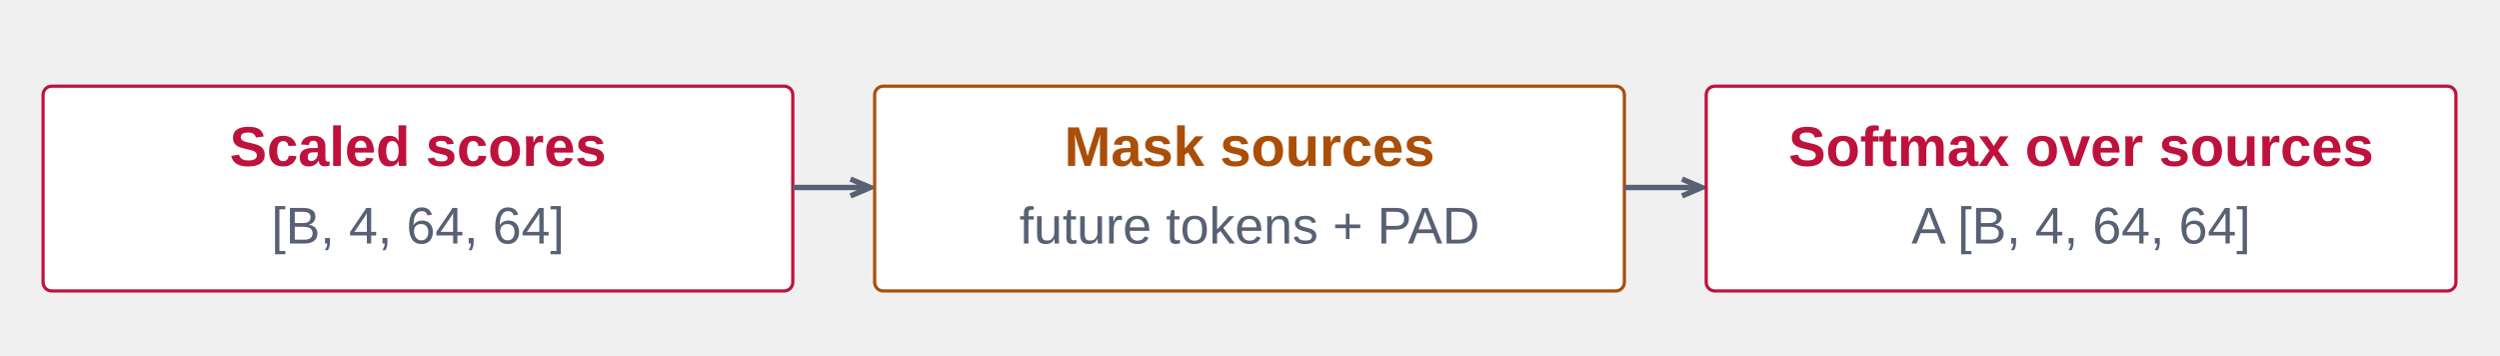
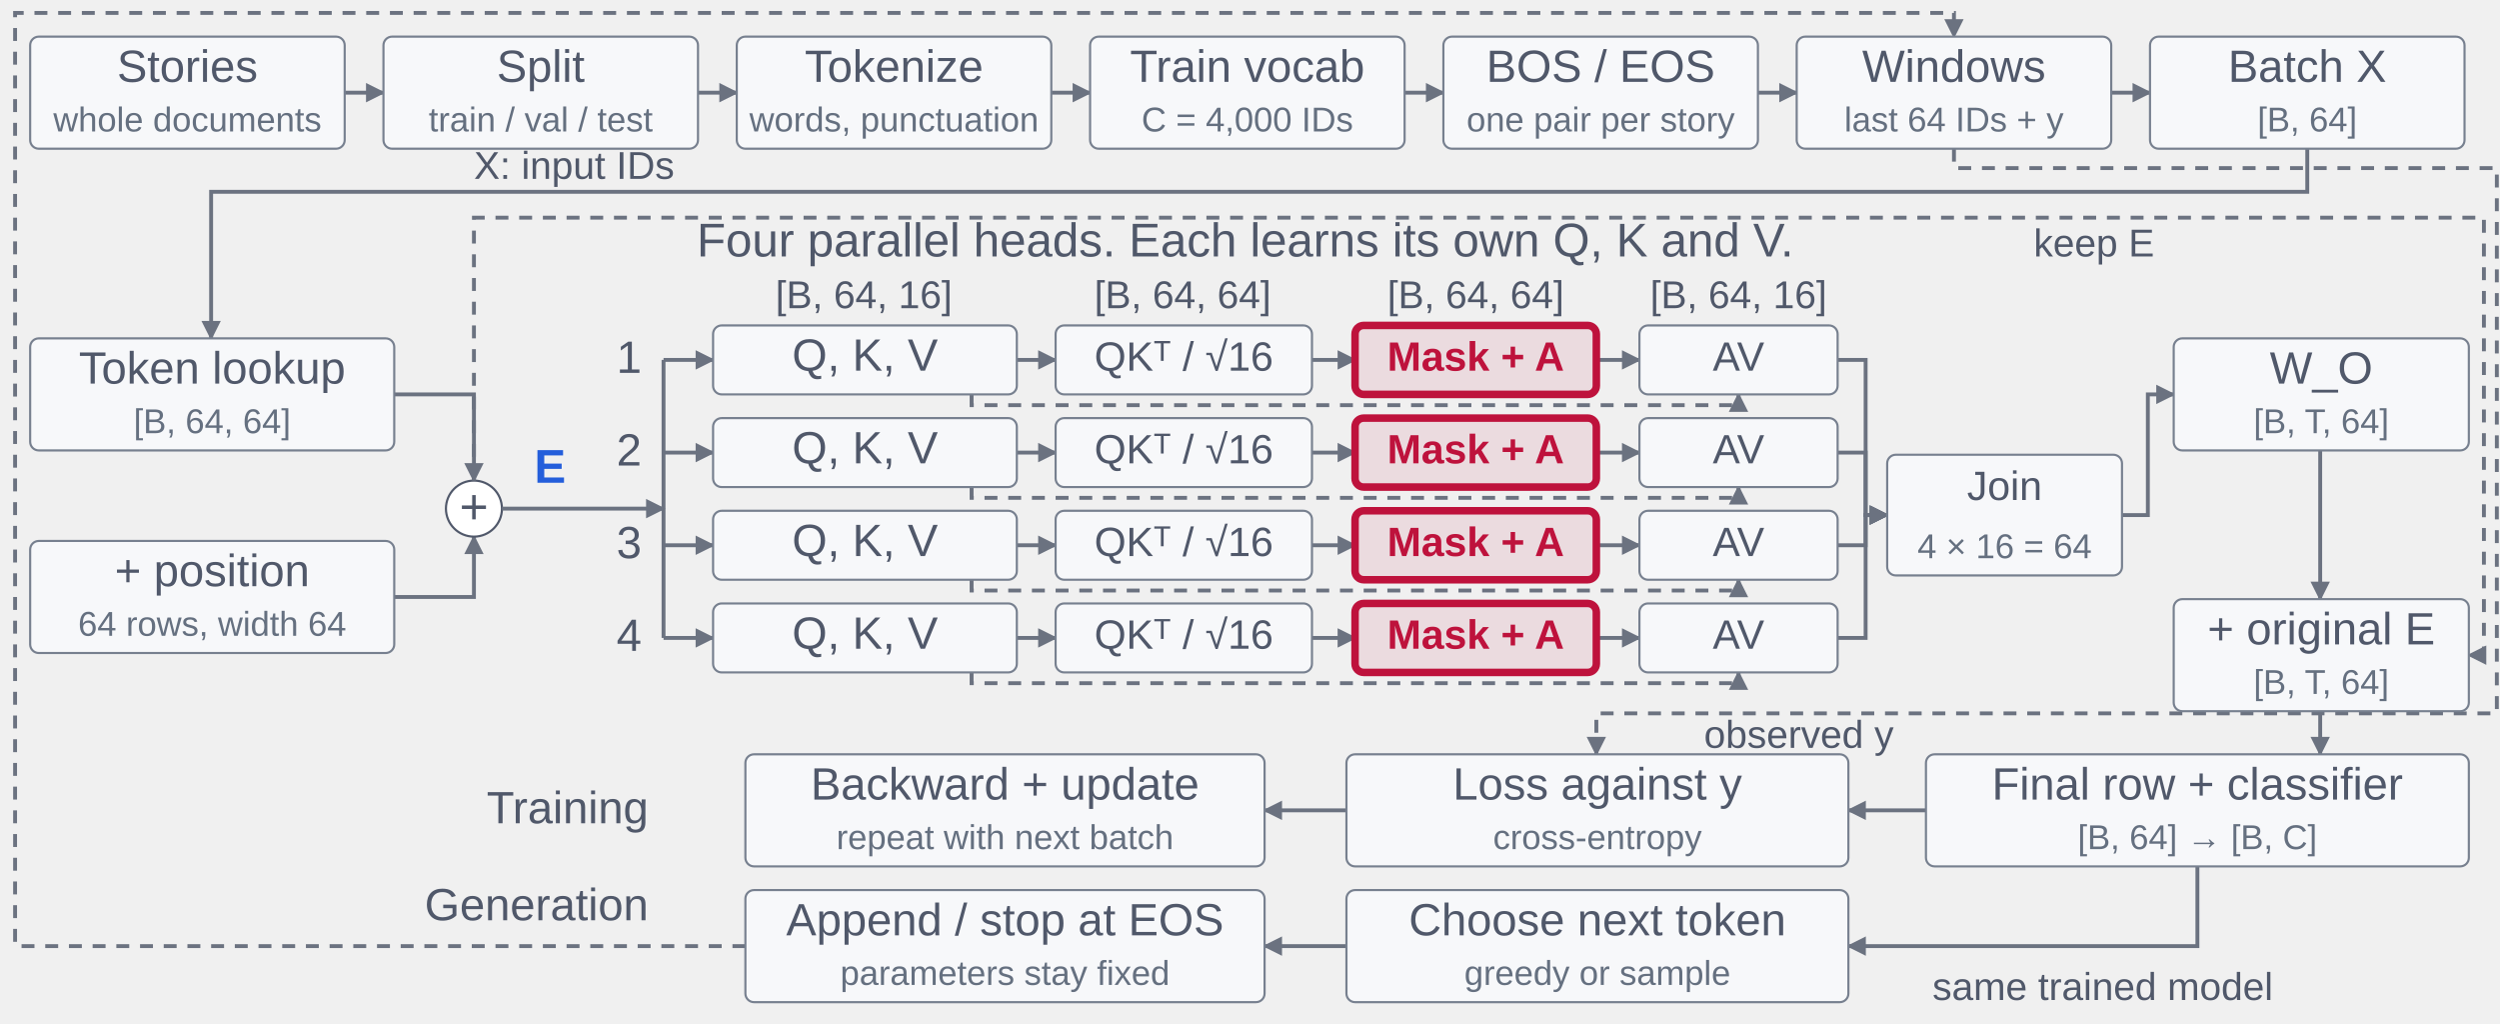
- <svg xmlns="http://www.w3.org/2000/svg" viewBox="0 0 1160 165" role="img" aria-label="Scaled scores → Mask sources → Softmax over sources" style="font-family:Avenir Next,Segoe UI,Arial,sans-serif">
-   <g>
-     <rect x="20.0" y="40" width="348.0" height="95" rx="4" fill="white" stroke="#be123c" stroke-width="1.5" />
-     <text x="194.0" y="77" font-size="26" fill="#be123c" text-anchor="middle" font-weight="650">Scaled scores</text>
-     <text x="194.0" y="113" font-size="24" fill="#586174" text-anchor="middle" font-weight="500">[B, 4, 64, 64]</text>
-   </g>
-   <path d="M368.0 87 L404.0 87 M394.789 90.894 L404.0 87 L394.789 83.106" fill="none" stroke="#586174" stroke-width="2.5" />
-   <g>
-     <rect x="406.0" y="40" width="348.0" height="95" rx="4" fill="white" stroke="#aa4e08" stroke-width="1.5" />
-     <text x="580.0" y="77" font-size="26" fill="#aa4e08" text-anchor="middle" font-weight="650">Mask sources</text>
-     <text x="580.0" y="113" font-size="24" fill="#586174" text-anchor="middle" font-weight="500">future tokens + PAD</text>
-   </g>
-   <path d="M754.0 87 L790.0 87 M780.789 90.894 L790.0 87 L780.789 83.106" fill="none" stroke="#586174" stroke-width="2.5" />
-   <g>
-     <rect x="792.0" y="40" width="348.0" height="95" rx="4" fill="white" stroke="#be123c" stroke-width="1.5" />
-     <text x="966.0" y="77" font-size="26" fill="#be123c" text-anchor="middle" font-weight="650">Softmax over sources</text>
-     <text x="966.0" y="113" font-size="24" fill="#586174" text-anchor="middle" font-weight="500">A [B, 4, 64, 64]</text>
+ <svg xmlns="http://www.w3.org/2000/svg" viewBox="0 0 1160 475" role="img" aria-label="Complete TinyStories pipeline; highlighted: weights0, weights1, weights2, weights3" data-pipeline="tinystories" data-focus="weights0 weights1 weights2 weights3" style="font-family:Avenir Next,Segoe UI,Arial,sans-serif">
+   <defs>
+     <marker id="ts-s04-cap-weights-arrow" viewBox="0 0 10 10" refX="9" refY="5" markerWidth="5" markerHeight="5" orient="auto-start-reverse">
+       <path d="M0 0L10 5L0 10Z" fill="#6b7280" />
+     </marker>
+   </defs>
+   <path data-edge="stories:split" d="M160 43H178" fill="none" stroke="#6b7280" stroke-width="1.8" marker-end="url(#ts-s04-cap-weights-arrow)" />
+   <path data-edge="split:tokens" d="M324 43H342" fill="none" stroke="#6b7280" stroke-width="1.8" marker-end="url(#ts-s04-cap-weights-arrow)" />
+   <path data-edge="tokens:vocab" d="M488 43H506" fill="none" stroke="#6b7280" stroke-width="1.8" marker-end="url(#ts-s04-cap-weights-arrow)" />
+   <path data-edge="vocab:boundaries" d="M652 43H670" fill="none" stroke="#6b7280" stroke-width="1.8" marker-end="url(#ts-s04-cap-weights-arrow)" />
+   <path data-edge="boundaries:windows" d="M816 43H834" fill="none" stroke="#6b7280" stroke-width="1.8" marker-end="url(#ts-s04-cap-weights-arrow)" />
+   <path data-edge="windows:batch" d="M980 43H998" fill="none" stroke="#6b7280" stroke-width="1.8" marker-end="url(#ts-s04-cap-weights-arrow)" />
+   <path data-edge="batch:lookup" d="M1071 69V89H98V157" fill="none" stroke="#6b7280" stroke-width="1.8" marker-end="url(#ts-s04-cap-weights-arrow)" />
+   <text x="220" y="83" font-size="18" text-anchor="start" fill="#50586a" font-weight="500">X: input IDs</text>
+   <path data-edge="windows:loss" d="M907 69V78H1159V331H741V350" fill="none" stroke="#6b7280" stroke-width="1.8" stroke-dasharray="6 5" marker-end="url(#ts-s04-cap-weights-arrow)" />
+   <text x="835" y="347" font-size="18" text-anchor="middle" fill="#50586a" font-weight="500">observed y</text>
+   <path data-edge="lookup:E" d="M183 183H220V223" fill="none" stroke="#6b7280" stroke-width="1.8" marker-end="url(#ts-s04-cap-weights-arrow)" />
+   <path data-edge="position:E" d="M183 277H220V249" fill="none" stroke="#6b7280" stroke-width="1.8" marker-end="url(#ts-s04-cap-weights-arrow)" />
+   <circle cx="220" cy="236" r="13" fill="white" stroke="#50586a" />
+   <text x="220" y="243" font-size="23" text-anchor="middle" fill="#50586a" font-weight="500">+</text>
+   <text x="248" y="224" font-size="22" text-anchor="start" fill="#245edb" font-weight="650">E</text>
+   <path data-edge="E:qkv" d="M233 236H308" fill="none" stroke="#6b7280" stroke-width="1.8" marker-end="url(#ts-s04-cap-weights-arrow)" />
+   <path d="M308 167V296" fill="none" stroke="#6b7280" stroke-width="1.8" />
+   <text x="578" y="119" font-size="22" text-anchor="middle" fill="#50586a" font-weight="500">Four parallel heads. Each learns its own Q, K and V.</text>
+   <text x="401" y="143" font-size="18" text-anchor="middle" fill="#50586a" font-weight="500">[B, 64, 16]</text>
+   <text x="549" y="143" font-size="18" text-anchor="middle" fill="#50586a" font-weight="500">[B, 64, 64]</text>
+   <text x="685" y="143" font-size="18" text-anchor="middle" fill="#50586a" font-weight="500">[B, 64, 64]</text>
+   <text x="807" y="143" font-size="18" text-anchor="middle" fill="#50586a" font-weight="500">[B, 64, 16]</text>
+   <text x="292" y="173" font-size="21" text-anchor="middle" fill="#50586a" font-weight="500">1</text>
+   <path data-edge="E:qkv0" d="M308 167H331" fill="none" stroke="#6b7280" stroke-width="1.8" marker-end="url(#ts-s04-cap-weights-arrow)" />
+   <path data-edge="qkv0:scores0" d="M472 167H490" fill="none" stroke="#6b7280" stroke-width="1.8" marker-end="url(#ts-s04-cap-weights-arrow)" />
+   <path data-edge="scores0:weights0" d="M609 167H629" fill="none" stroke="#6b7280" stroke-width="1.8" marker-end="url(#ts-s04-cap-weights-arrow)" />
+   <path data-edge="weights0:mix0" d="M741 167H761" fill="none" stroke="#6b7280" stroke-width="1.8" marker-end="url(#ts-s04-cap-weights-arrow)" />
+   <path data-edge="qkv0:mix0" d="M451 183V188H807V183" fill="none" stroke="#6b7280" stroke-width="1.8" stroke-dasharray="6 5" marker-end="url(#ts-s04-cap-weights-arrow)" />
+   <path data-edge="mix0:join" d="M853 167H866V239H876" fill="none" stroke="#6b7280" stroke-width="1.8" marker-end="url(#ts-s04-cap-weights-arrow)" />
+   <text x="292" y="216" font-size="21" text-anchor="middle" fill="#50586a" font-weight="500">2</text>
+   <path data-edge="E:qkv1" d="M308 210H331" fill="none" stroke="#6b7280" stroke-width="1.8" marker-end="url(#ts-s04-cap-weights-arrow)" />
+   <path data-edge="qkv1:scores1" d="M472 210H490" fill="none" stroke="#6b7280" stroke-width="1.8" marker-end="url(#ts-s04-cap-weights-arrow)" />
+   <path data-edge="scores1:weights1" d="M609 210H629" fill="none" stroke="#6b7280" stroke-width="1.8" marker-end="url(#ts-s04-cap-weights-arrow)" />
+   <path data-edge="weights1:mix1" d="M741 210H761" fill="none" stroke="#6b7280" stroke-width="1.8" marker-end="url(#ts-s04-cap-weights-arrow)" />
+   <path data-edge="qkv1:mix1" d="M451 226V231H807V226" fill="none" stroke="#6b7280" stroke-width="1.8" stroke-dasharray="6 5" marker-end="url(#ts-s04-cap-weights-arrow)" />
+   <path data-edge="mix1:join" d="M853 210H866V239H876" fill="none" stroke="#6b7280" stroke-width="1.8" marker-end="url(#ts-s04-cap-weights-arrow)" />
+   <text x="292" y="259" font-size="21" text-anchor="middle" fill="#50586a" font-weight="500">3</text>
+   <path data-edge="E:qkv2" d="M308 253H331" fill="none" stroke="#6b7280" stroke-width="1.8" marker-end="url(#ts-s04-cap-weights-arrow)" />
+   <path data-edge="qkv2:scores2" d="M472 253H490" fill="none" stroke="#6b7280" stroke-width="1.8" marker-end="url(#ts-s04-cap-weights-arrow)" />
+   <path data-edge="scores2:weights2" d="M609 253H629" fill="none" stroke="#6b7280" stroke-width="1.8" marker-end="url(#ts-s04-cap-weights-arrow)" />
+   <path data-edge="weights2:mix2" d="M741 253H761" fill="none" stroke="#6b7280" stroke-width="1.8" marker-end="url(#ts-s04-cap-weights-arrow)" />
+   <path data-edge="qkv2:mix2" d="M451 269V274H807V269" fill="none" stroke="#6b7280" stroke-width="1.8" stroke-dasharray="6 5" marker-end="url(#ts-s04-cap-weights-arrow)" />
+   <path data-edge="mix2:join" d="M853 253H866V239H876" fill="none" stroke="#6b7280" stroke-width="1.8" marker-end="url(#ts-s04-cap-weights-arrow)" />
+   <text x="292" y="302" font-size="21" text-anchor="middle" fill="#50586a" font-weight="500">4</text>
+   <path data-edge="E:qkv3" d="M308 296H331" fill="none" stroke="#6b7280" stroke-width="1.8" marker-end="url(#ts-s04-cap-weights-arrow)" />
+   <path data-edge="qkv3:scores3" d="M472 296H490" fill="none" stroke="#6b7280" stroke-width="1.8" marker-end="url(#ts-s04-cap-weights-arrow)" />
+   <path data-edge="scores3:weights3" d="M609 296H629" fill="none" stroke="#6b7280" stroke-width="1.8" marker-end="url(#ts-s04-cap-weights-arrow)" />
+   <path data-edge="weights3:mix3" d="M741 296H761" fill="none" stroke="#6b7280" stroke-width="1.8" marker-end="url(#ts-s04-cap-weights-arrow)" />
+   <path data-edge="qkv3:mix3" d="M451 312V317H807V312" fill="none" stroke="#6b7280" stroke-width="1.8" stroke-dasharray="6 5" marker-end="url(#ts-s04-cap-weights-arrow)" />
+   <path data-edge="mix3:join" d="M853 296H866V239H876" fill="none" stroke="#6b7280" stroke-width="1.8" marker-end="url(#ts-s04-cap-weights-arrow)" />
+   <path data-edge="join:project" d="M985 239H997V183H1009" fill="none" stroke="#6b7280" stroke-width="1.8" marker-end="url(#ts-s04-cap-weights-arrow)" />
+   <path data-edge="project:residual" d="M1077 209V278" fill="none" stroke="#6b7280" stroke-width="1.8" marker-end="url(#ts-s04-cap-weights-arrow)" />
+   <path data-edge="E:residual" d="M220 223V101H1153V304H1146" fill="none" stroke="#6b7280" stroke-width="1.8" stroke-dasharray="6 5" marker-end="url(#ts-s04-cap-weights-arrow)" />
+   <text x="972" y="119" font-size="18" text-anchor="middle" fill="#50586a" font-weight="500">keep E</text>
+   <path data-edge="residual:predict" d="M1077 330V350" fill="none" stroke="#6b7280" stroke-width="1.8" marker-end="url(#ts-s04-cap-weights-arrow)" />
+   <path data-edge="predict:loss" d="M894 376H858" fill="none" stroke="#6b7280" stroke-width="1.8" marker-end="url(#ts-s04-cap-weights-arrow)" />
+   <path data-edge="loss:train" d="M625 376H587" fill="none" stroke="#6b7280" stroke-width="1.8" marker-end="url(#ts-s04-cap-weights-arrow)" />
+   <text x="301" y="382" font-size="21" text-anchor="end" fill="#50586a" font-weight="500">Training</text>
+   <path data-edge="predict:decode" d="M1020 402V439H858" fill="none" stroke="#6b7280" stroke-width="1.8" marker-end="url(#ts-s04-cap-weights-arrow)" />
+   <path data-edge="decode:append" d="M625 439H587" fill="none" stroke="#6b7280" stroke-width="1.8" marker-end="url(#ts-s04-cap-weights-arrow)" />
+   <text x="301" y="427" font-size="21" text-anchor="end" fill="#50586a" font-weight="500">Generation</text>
+   <text x="897" y="464" font-size="18" text-anchor="start" fill="#50586a" font-weight="500">same trained model</text>
+   <path data-edge="append:windows" d="M346 439H7V6H907V17" fill="none" stroke="#6b7280" stroke-width="1.8" stroke-dasharray="6 5" marker-end="url(#ts-s04-cap-weights-arrow)" />
+   <g data-stage="stories" data-active="false">
+     <rect x="14" y="17" width="146" height="52" rx="4" fill="#f7f8fa" stroke="#77808f" stroke-width="1" />
+     <text x="87.0" y="38" font-size="21" text-anchor="middle" fill="#50586a" font-weight="500">Stories</text>
+     <text x="87.0" y="61" font-size="16" text-anchor="middle" fill="#657080" font-weight="500">whole documents</text>
+   </g>
+   <g data-stage="split" data-active="false">
+     <rect x="178" y="17" width="146" height="52" rx="4" fill="#f7f8fa" stroke="#77808f" stroke-width="1" />
+     <text x="251.0" y="38" font-size="21" text-anchor="middle" fill="#50586a" font-weight="500">Split</text>
+     <text x="251.0" y="61" font-size="16" text-anchor="middle" fill="#657080" font-weight="500">train / val / test</text>
+   </g>
+   <g data-stage="tokens" data-active="false">
+     <rect x="342" y="17" width="146" height="52" rx="4" fill="#f7f8fa" stroke="#77808f" stroke-width="1" />
+     <text x="415.0" y="38" font-size="21" text-anchor="middle" fill="#50586a" font-weight="500">Tokenize</text>
+     <text x="415.0" y="61" font-size="16" text-anchor="middle" fill="#657080" font-weight="500">words, punctuation</text>
+   </g>
+   <g data-stage="vocab" data-active="false">
+     <rect x="506" y="17" width="146" height="52" rx="4" fill="#f7f8fa" stroke="#77808f" stroke-width="1" />
+     <text x="579.0" y="38" font-size="21" text-anchor="middle" fill="#50586a" font-weight="500">Train vocab</text>
+     <text x="579.0" y="61" font-size="16" text-anchor="middle" fill="#657080" font-weight="500">C = 4,000 IDs</text>
+   </g>
+   <g data-stage="boundaries" data-active="false">
+     <rect x="670" y="17" width="146" height="52" rx="4" fill="#f7f8fa" stroke="#77808f" stroke-width="1" />
+     <text x="743.0" y="38" font-size="21" text-anchor="middle" fill="#50586a" font-weight="500">BOS / EOS</text>
+     <text x="743.0" y="61" font-size="16" text-anchor="middle" fill="#657080" font-weight="500">one pair per story</text>
+   </g>
+   <g data-stage="windows" data-active="false">
+     <rect x="834" y="17" width="146" height="52" rx="4" fill="#f7f8fa" stroke="#77808f" stroke-width="1" />
+     <text x="907.0" y="38" font-size="21" text-anchor="middle" fill="#50586a" font-weight="500">Windows</text>
+     <text x="907.0" y="61" font-size="16" text-anchor="middle" fill="#657080" font-weight="500">last 64 IDs + y</text>
+   </g>
+   <g data-stage="batch" data-active="false">
+     <rect x="998" y="17" width="146" height="52" rx="4" fill="#f7f8fa" stroke="#77808f" stroke-width="1" />
+     <text x="1071.0" y="38" font-size="21" text-anchor="middle" fill="#50586a" font-weight="500">Batch X</text>
+     <text x="1071.0" y="61" font-size="16" text-anchor="middle" fill="#657080" font-weight="500">[B, 64]</text>
+   </g>
+   <g data-stage="lookup" data-active="false">
+     <rect x="14" y="157" width="169" height="52" rx="4" fill="#f7f8fa" stroke="#77808f" stroke-width="1" />
+     <text x="98.5" y="178" font-size="21" text-anchor="middle" fill="#50586a" font-weight="500">Token lookup</text>
+     <text x="98.5" y="201" font-size="16" text-anchor="middle" fill="#657080" font-weight="500">[B, 64, 64]</text>
+   </g>
+   <g data-stage="position" data-active="false">
+     <rect x="14" y="251" width="169" height="52" rx="4" fill="#f7f8fa" stroke="#77808f" stroke-width="1" />
+     <text x="98.5" y="272" font-size="21" text-anchor="middle" fill="#50586a" font-weight="500">+ position</text>
+     <text x="98.5" y="295" font-size="16" text-anchor="middle" fill="#657080" font-weight="500">64 rows, width 64</text>
+   </g>
+   <g data-stage="qkv0" data-active="false">
+     <rect x="331" y="151" width="141" height="32" rx="4" fill="#f7f8fa" stroke="#77808f" stroke-width="1" />
+     <text x="401.5" y="172" font-size="21" text-anchor="middle" fill="#50586a" font-weight="500">Q, K, V</text>
+   </g>
+   <g data-stage="scores0" data-active="false">
+     <rect x="490" y="151" width="119" height="32" rx="4" fill="#f7f8fa" stroke="#77808f" stroke-width="1" />
+     <text x="549.5" y="172" font-size="19" text-anchor="middle" fill="#50586a" font-weight="500">QKᵀ / √16</text>
+   </g>
+   <g data-stage="weights0" data-active="true">
+     <rect x="629" y="151" width="112" height="32" rx="4" fill="#be123c17" stroke="#be123c" stroke-width="3.5" />
+     <text x="685.0" y="172" font-size="19" text-anchor="middle" fill="#be123c" font-weight="700">Mask + A</text>
+   </g>
+   <g data-stage="mix0" data-active="false">
+     <rect x="761" y="151" width="92" height="32" rx="4" fill="#f7f8fa" stroke="#77808f" stroke-width="1" />
+     <text x="807.0" y="172" font-size="19" text-anchor="middle" fill="#50586a" font-weight="500">AV</text>
+   </g>
+   <g data-stage="qkv1" data-active="false">
+     <rect x="331" y="194" width="141" height="32" rx="4" fill="#f7f8fa" stroke="#77808f" stroke-width="1" />
+     <text x="401.5" y="215" font-size="21" text-anchor="middle" fill="#50586a" font-weight="500">Q, K, V</text>
+   </g>
+   <g data-stage="scores1" data-active="false">
+     <rect x="490" y="194" width="119" height="32" rx="4" fill="#f7f8fa" stroke="#77808f" stroke-width="1" />
+     <text x="549.5" y="215" font-size="19" text-anchor="middle" fill="#50586a" font-weight="500">QKᵀ / √16</text>
+   </g>
+   <g data-stage="weights1" data-active="true">
+     <rect x="629" y="194" width="112" height="32" rx="4" fill="#be123c17" stroke="#be123c" stroke-width="3.5" />
+     <text x="685.0" y="215" font-size="19" text-anchor="middle" fill="#be123c" font-weight="700">Mask + A</text>
+   </g>
+   <g data-stage="mix1" data-active="false">
+     <rect x="761" y="194" width="92" height="32" rx="4" fill="#f7f8fa" stroke="#77808f" stroke-width="1" />
+     <text x="807.0" y="215" font-size="19" text-anchor="middle" fill="#50586a" font-weight="500">AV</text>
+   </g>
+   <g data-stage="qkv2" data-active="false">
+     <rect x="331" y="237" width="141" height="32" rx="4" fill="#f7f8fa" stroke="#77808f" stroke-width="1" />
+     <text x="401.5" y="258" font-size="21" text-anchor="middle" fill="#50586a" font-weight="500">Q, K, V</text>
+   </g>
+   <g data-stage="scores2" data-active="false">
+     <rect x="490" y="237" width="119" height="32" rx="4" fill="#f7f8fa" stroke="#77808f" stroke-width="1" />
+     <text x="549.5" y="258" font-size="19" text-anchor="middle" fill="#50586a" font-weight="500">QKᵀ / √16</text>
+   </g>
+   <g data-stage="weights2" data-active="true">
+     <rect x="629" y="237" width="112" height="32" rx="4" fill="#be123c17" stroke="#be123c" stroke-width="3.5" />
+     <text x="685.0" y="258" font-size="19" text-anchor="middle" fill="#be123c" font-weight="700">Mask + A</text>
+   </g>
+   <g data-stage="mix2" data-active="false">
+     <rect x="761" y="237" width="92" height="32" rx="4" fill="#f7f8fa" stroke="#77808f" stroke-width="1" />
+     <text x="807.0" y="258" font-size="19" text-anchor="middle" fill="#50586a" font-weight="500">AV</text>
+   </g>
+   <g data-stage="qkv3" data-active="false">
+     <rect x="331" y="280" width="141" height="32" rx="4" fill="#f7f8fa" stroke="#77808f" stroke-width="1" />
+     <text x="401.5" y="301" font-size="21" text-anchor="middle" fill="#50586a" font-weight="500">Q, K, V</text>
+   </g>
+   <g data-stage="scores3" data-active="false">
+     <rect x="490" y="280" width="119" height="32" rx="4" fill="#f7f8fa" stroke="#77808f" stroke-width="1" />
+     <text x="549.5" y="301" font-size="19" text-anchor="middle" fill="#50586a" font-weight="500">QKᵀ / √16</text>
+   </g>
+   <g data-stage="weights3" data-active="true">
+     <rect x="629" y="280" width="112" height="32" rx="4" fill="#be123c17" stroke="#be123c" stroke-width="3.5" />
+     <text x="685.0" y="301" font-size="19" text-anchor="middle" fill="#be123c" font-weight="700">Mask + A</text>
+   </g>
+   <g data-stage="mix3" data-active="false">
+     <rect x="761" y="280" width="92" height="32" rx="4" fill="#f7f8fa" stroke="#77808f" stroke-width="1" />
+     <text x="807.0" y="301" font-size="19" text-anchor="middle" fill="#50586a" font-weight="500">AV</text>
+   </g>
+   <g data-stage="join" data-active="false">
+     <rect x="876" y="211" width="109" height="56" rx="4" fill="#f7f8fa" stroke="#77808f" stroke-width="1" />
+     <text x="930.5" y="232" font-size="19" text-anchor="middle" fill="#50586a" font-weight="500">Join</text>
+     <text x="930.5" y="259" font-size="16" text-anchor="middle" fill="#657080" font-weight="500">4 × 16 = 64</text>
+   </g>
+   <g data-stage="project" data-active="false">
+     <rect x="1009" y="157" width="137" height="52" rx="4" fill="#f7f8fa" stroke="#77808f" stroke-width="1" />
+     <text x="1077.5" y="178" font-size="21" text-anchor="middle" fill="#50586a" font-weight="500">W_O</text>
+     <text x="1077.5" y="201" font-size="16" text-anchor="middle" fill="#657080" font-weight="500">[B, T, 64]</text>
+   </g>
+   <g data-stage="residual" data-active="false">
+     <rect x="1009" y="278" width="137" height="52" rx="4" fill="#f7f8fa" stroke="#77808f" stroke-width="1" />
+     <text x="1077.5" y="299" font-size="21" text-anchor="middle" fill="#50586a" font-weight="500">+ original E</text>
+     <text x="1077.5" y="322" font-size="16" text-anchor="middle" fill="#657080" font-weight="500">[B, T, 64]</text>
+   </g>
+   <g data-stage="predict" data-active="false">
+     <rect x="894" y="350" width="252" height="52" rx="4" fill="#f7f8fa" stroke="#77808f" stroke-width="1" />
+     <text x="1020.0" y="371" font-size="21" text-anchor="middle" fill="#50586a" font-weight="500">Final row + classifier</text>
+     <text x="1020.0" y="394" font-size="16" text-anchor="middle" fill="#657080" font-weight="500">[B, 64] → [B, C]</text>
+   </g>
+   <g data-stage="loss" data-active="false">
+     <rect x="625" y="350" width="233" height="52" rx="4" fill="#f7f8fa" stroke="#77808f" stroke-width="1" />
+     <text x="741.5" y="371" font-size="21" text-anchor="middle" fill="#50586a" font-weight="500">Loss against y</text>
+     <text x="741.5" y="394" font-size="16" text-anchor="middle" fill="#657080" font-weight="500">cross-entropy</text>
+   </g>
+   <g data-stage="train" data-active="false">
+     <rect x="346" y="350" width="241" height="52" rx="4" fill="#f7f8fa" stroke="#77808f" stroke-width="1" />
+     <text x="466.5" y="371" font-size="21" text-anchor="middle" fill="#50586a" font-weight="500">Backward + update</text>
+     <text x="466.5" y="394" font-size="16" text-anchor="middle" fill="#657080" font-weight="500">repeat with next batch</text>
+   </g>
+   <g data-stage="decode" data-active="false">
+     <rect x="625" y="413" width="233" height="52" rx="4" fill="#f7f8fa" stroke="#77808f" stroke-width="1" />
+     <text x="741.5" y="434" font-size="21" text-anchor="middle" fill="#50586a" font-weight="500">Choose next token</text>
+     <text x="741.5" y="457" font-size="16" text-anchor="middle" fill="#657080" font-weight="500">greedy or sample</text>
+   </g>
+   <g data-stage="append" data-active="false">
+     <rect x="346" y="413" width="241" height="52" rx="4" fill="#f7f8fa" stroke="#77808f" stroke-width="1" />
+     <text x="466.5" y="434" font-size="21" text-anchor="middle" fill="#50586a" font-weight="500">Append / stop at EOS</text>
+     <text x="466.5" y="457" font-size="16" text-anchor="middle" fill="#657080" font-weight="500">parameters stay fixed</text>
  </g>
</svg>
